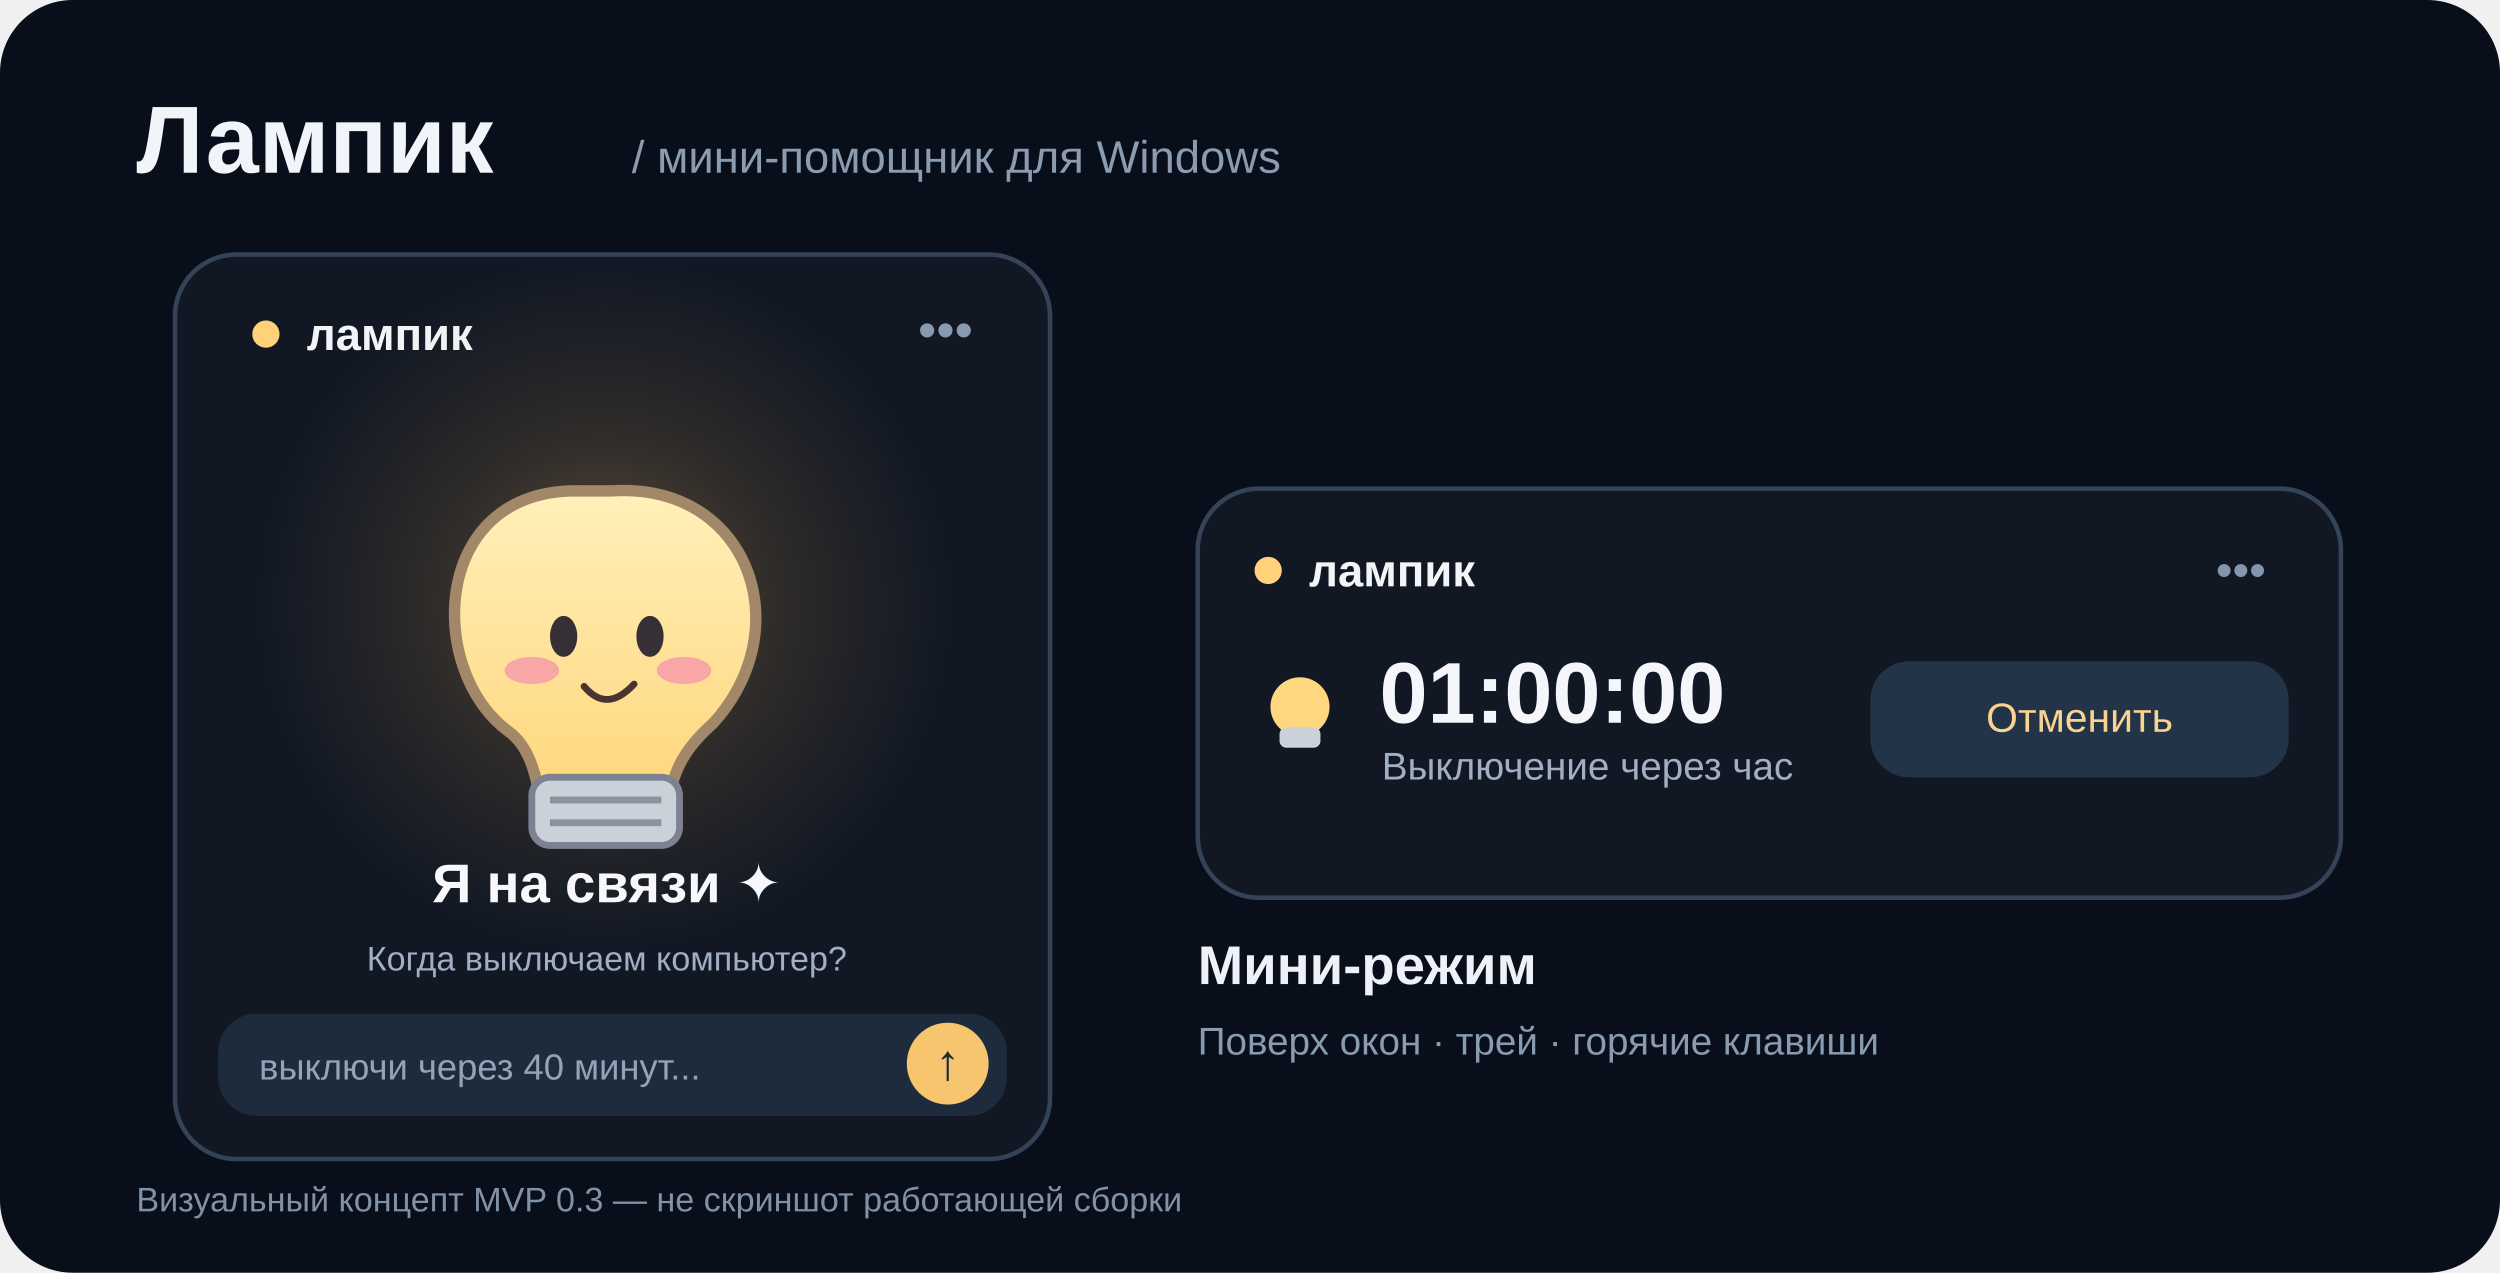
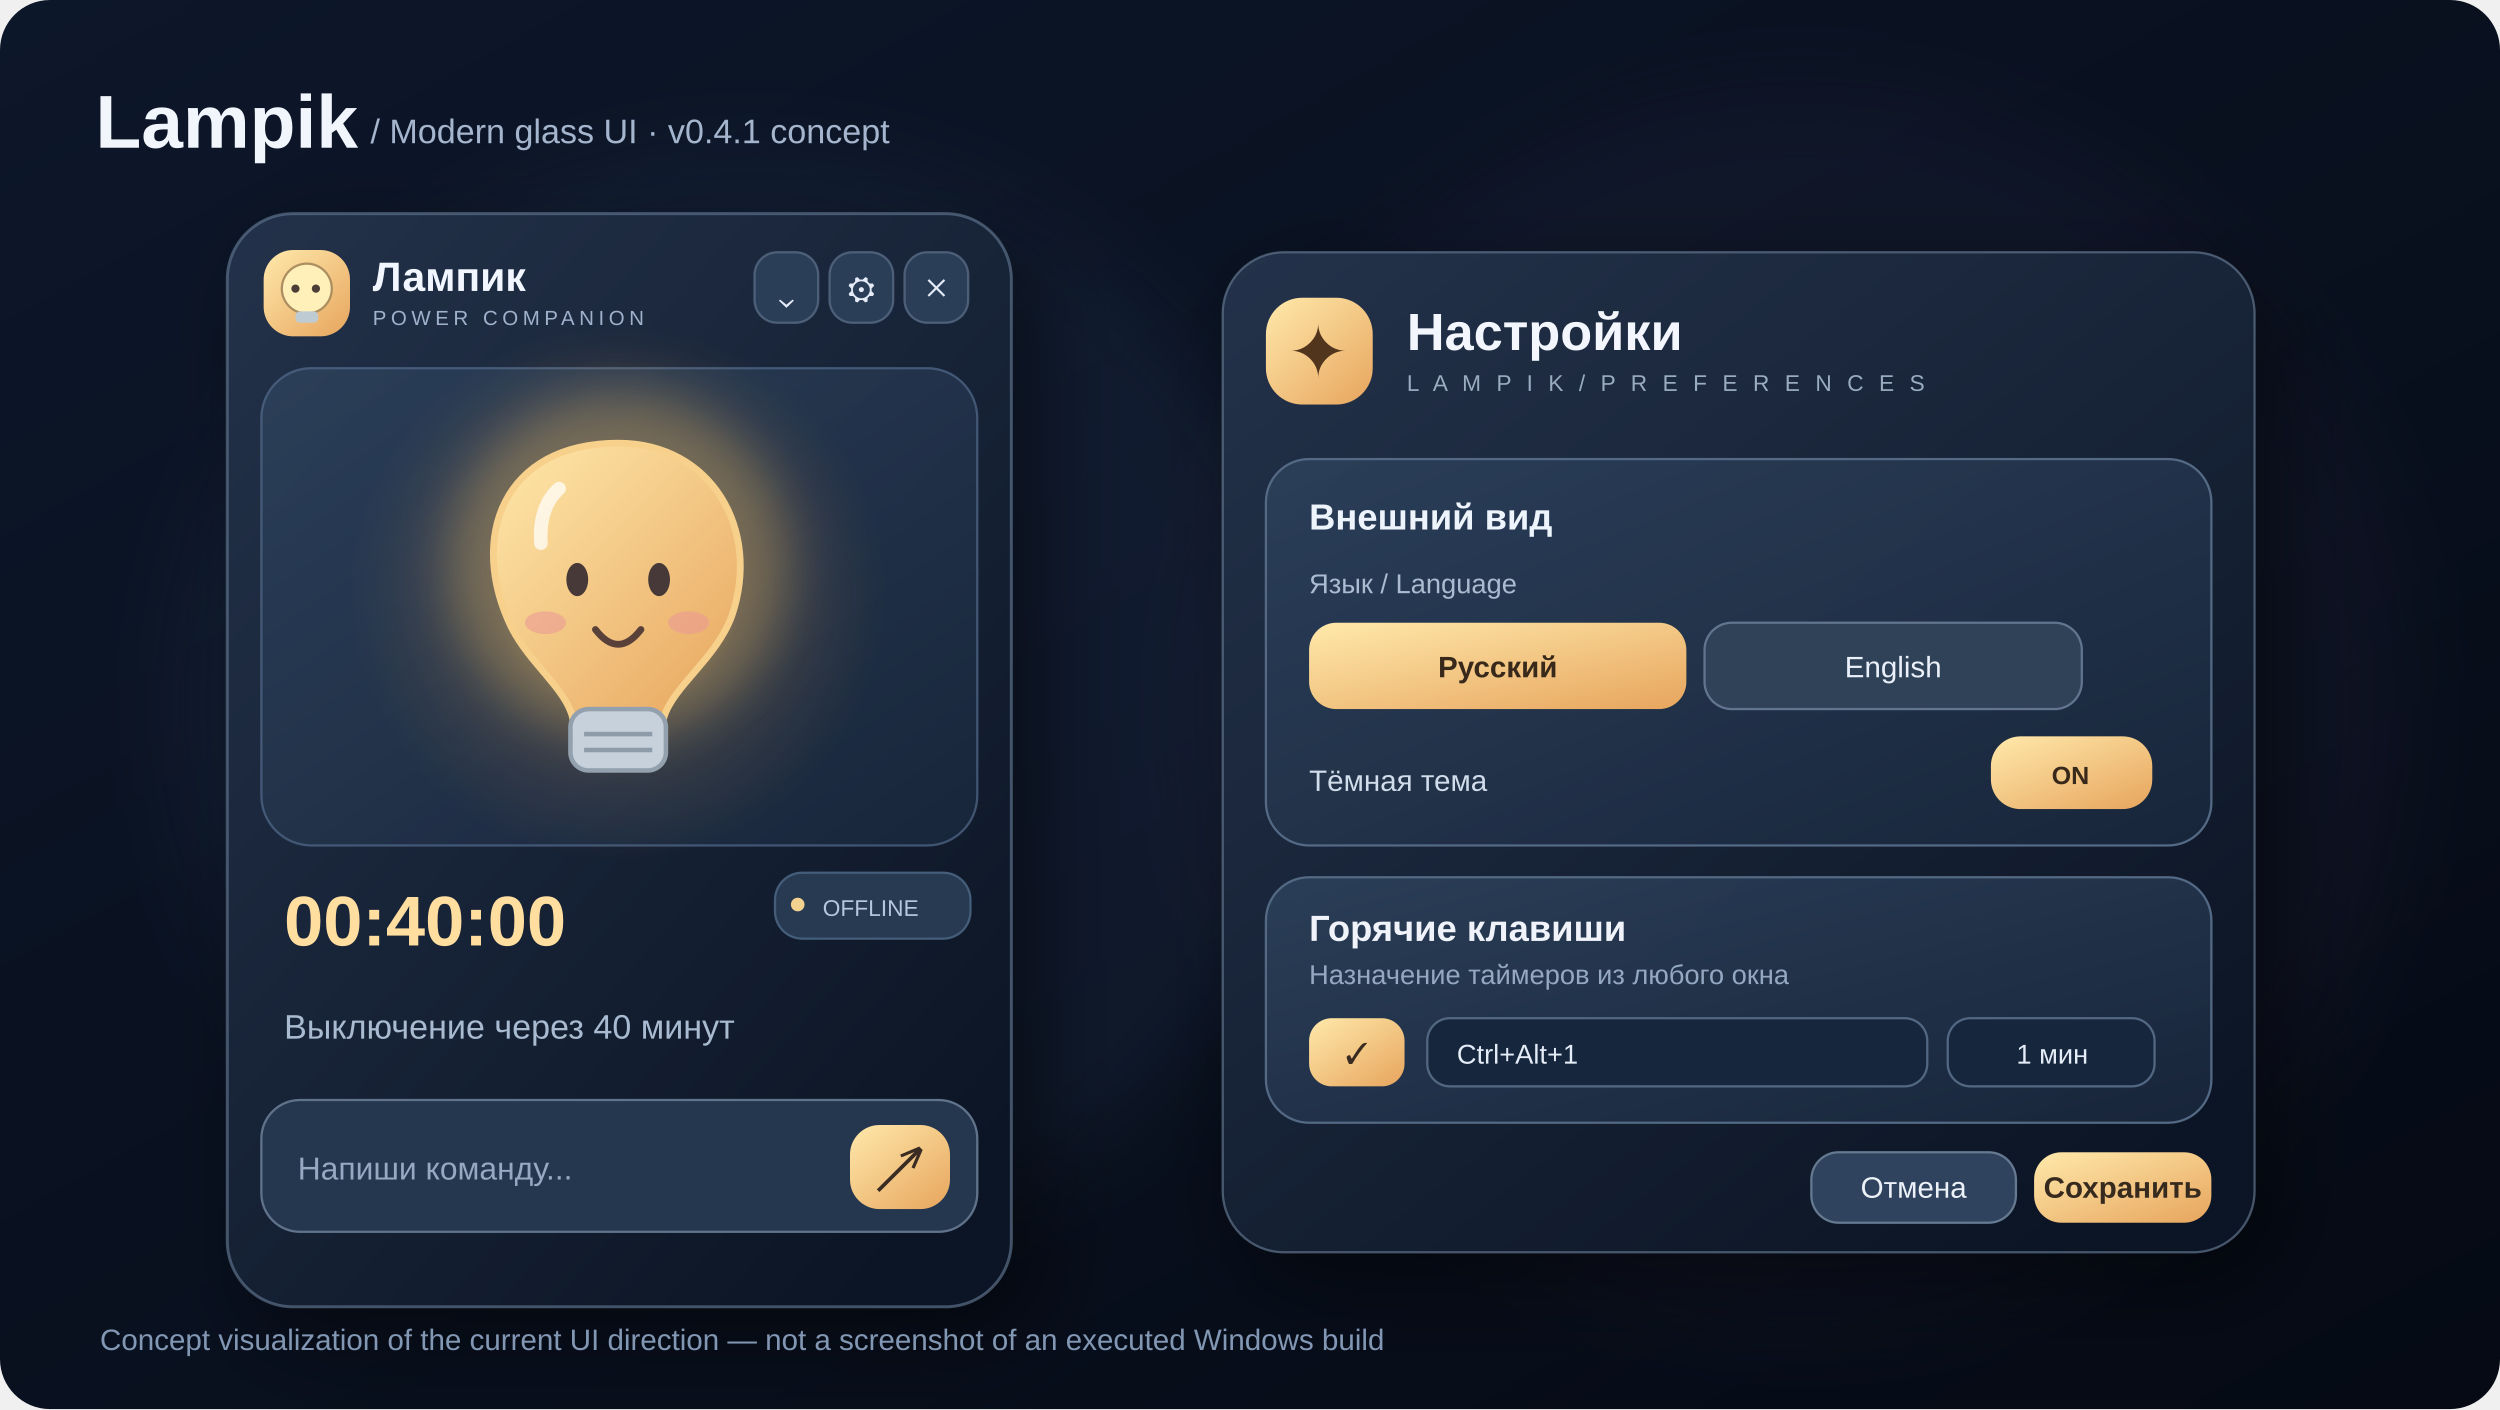
- <svg xmlns="http://www.w3.org/2000/svg" width="1100" height="560" viewBox="0 0 1100 560">
+ <svg xmlns="http://www.w3.org/2000/svg" width="1100" height="620" viewBox="0 0 1100 620">
  <defs>
-     <radialGradient id="halo">
-       <stop offset="0" stop-color="#ffc866" stop-opacity=".34" />
-       <stop offset=".5" stop-color="#f3ab4f" stop-opacity=".13" />
-       <stop offset="1" stop-color="#f3ab4f" stop-opacity="0" />
+     <linearGradient id="bg" x2="1" y2="1">
+       <stop stop-color="#0D172A" />
+       <stop offset="1" stop-color="#050A14" />
+     </linearGradient>
+     <linearGradient id="panel" x2=".8" y2="1">
+       <stop stop-color="#23324A" />
+       <stop offset="1" stop-color="#0C1525" />
+     </linearGradient>
+     <linearGradient id="card" x2="1" y2="1">
+       <stop stop-color="#2C405A" stop-opacity=".92" />
+       <stop offset="1" stop-color="#18263B" stop-opacity=".94" />
+     </linearGradient>
+     <linearGradient id="accent" x2=".9" y2="1">
+       <stop stop-color="#FFE9AB" />
+       <stop offset="1" stop-color="#E8A861" />
+     </linearGradient>
+     <radialGradient id="glow">
+       <stop stop-color="#FFD177" stop-opacity=".62" />
+       <stop offset=".46" stop-color="#FFBA5F" stop-opacity=".16" />
+       <stop offset="1" stop-color="#F8A54B" stop-opacity="0" />
    </radialGradient>
-     <linearGradient id="glass" x1="0" y1="0" x2="0" y2="1">
-       <stop stop-color="#fff0ba" />
-       <stop offset="1" stop-color="#ffd77e" />
-     </linearGradient>
+     <filter id="shadow" x="-35%" y="-35%" width="170%" height="170%">
+       <feGaussianBlur stdDeviation="19" />
+     </filter>
+     <filter id="bloom" x="-35%" y="-35%" width="170%" height="170%">
+       <feGaussianBlur stdDeviation="11" />
+     </filter>
  </defs>
-   <rect width="1100" height="560" rx="32" fill="#080e1a" />
-   <text x="60" y="76" fill="#f1f5f9" font-family="Segoe UI,Arial" font-size="42" font-weight="700">Лампик</text>
-   <text x="278" y="76" fill="#8b9bb0" font-family="Segoe UI,Arial" font-size="20">/ мини-помощник для Windows</text>
-   <rect x="77" y="112" width="385" height="398" rx="27" fill="#111824" stroke="#354358" stroke-width="2" />
-   <circle cx="117" cy="147" r="6" fill="#ffd279" />
-   <text x="135" y="154" fill="#f2f4f8" font-family="Segoe UI,Arial" font-size="20" font-weight="600">лампик</text>
-   <text x="416" y="153" fill="#899aaf" font-family="Segoe UI,Arial" font-size="23" text-anchor="middle">•••</text>
-   <circle cx="266" cy="266" r="151" fill="url(#halo)" />
-   <path d="M251 216 C189 218 188 296 224 322 C232 328 235 338 237 348 L295 348 C298 335 304 327 314 318 C352 276 329 212 269 216Z" fill="url(#glass)" stroke="#a28868" stroke-width="5" />
-   <ellipse cx="248" cy="280" rx="6" ry="9" fill="#362f35" />
-   <ellipse cx="286" cy="280" rx="6" ry="9" fill="#362f35" />
-   <ellipse cx="234" cy="295" rx="12" ry="6" fill="#f9a6a7" />
-   <ellipse cx="301" cy="295" rx="12" ry="6" fill="#f9a6a7" />
-   <path d="M257 302 Q267 314 279 301" stroke="#49342f" stroke-width="3" fill="none" stroke-linecap="round" />
-   <rect x="234" y="342" width="65" height="30" rx="8" fill="#cbd1d9" stroke="#7c8291" stroke-width="3" />
-   <path d="M242 352 H291 M242 362 H291" stroke="#8b929e" stroke-width="3" />
-   <text x="267" y="397" font-family="Segoe UI,Arial" font-weight="700" font-size="24" text-anchor="middle" fill="#f7f7fc">Я на связи ✦</text>
-   <text x="267" y="427" font-family="Segoe UI,Arial" font-size="15" text-anchor="middle" fill="#a1afc4">Когда выключаем компьютер?</text>
-   <rect x="96" y="446" width="347" height="45" rx="17" fill="#1e2b3c" />
-   <text x="114" y="475" fill="#93a4b8" font-family="Segoe UI,Arial" font-size="16">выключи через 40 минут...</text>
-   <circle cx="417" cy="468" r="18" fill="#f6c56d" />
-   <text x="417" y="475" font-family="Segoe UI,Arial" font-size="22" text-anchor="middle" fill="#202737">↑</text>
-   <rect x="527" y="215" width="503" height="180" rx="27" fill="#111824" stroke="#354358" stroke-width="2" />
-   <circle cx="558" cy="251" r="6" fill="#ffd279" />
-   <text x="576" y="258" fill="#f2f4f8" font-family="Segoe UI,Arial" font-size="20" font-weight="600">лампик</text>
-   <text x="997" y="258" fill="#8496ad" font-family="Segoe UI,Arial" font-size="21" text-anchor="end">•••</text>
-   <circle cx="572" cy="311" r="13" fill="#ffd77e" />
-   <rect x="563" y="320" width="18" height="9" rx="3" fill="#cbd1d9" />
-   <text x="607" y="318" fill="#f4f6f9" font-family="Segoe UI,Arial" font-size="38" font-weight="700">01:00:00</text>
-   <text x="608" y="343" fill="#a1afc4" font-family="Segoe UI,Arial" font-size="17">Выключение через час</text>
-   <rect x="823" y="291" width="184" height="51" rx="17" fill="#243448" />
-   <text x="915" y="322" fill="#f9d390" text-anchor="middle" font-family="Segoe UI,Arial" font-size="18">Отменить</text>
-   <text x="527" y="433" fill="#eef2f8" font-family="Segoe UI,Arial" font-size="24" font-weight="700">Мини-режим</text>
-   <text x="527" y="464" fill="#899caf" font-family="Segoe UI,Arial" font-size="17">Поверх окон · трей · горячие клавиши</text>
-   <text x="60" y="533" fill="#8292a6" font-family="Segoe UI,Arial" font-size="15">Визуальный концепт MVP 0.3 — не скриншот работающей сборки</text>
+   <rect width="1100" height="620" rx="22" fill="url(#bg)" />
+   <ellipse cx="330" cy="310" rx="250" ry="240" fill="#5474A9" opacity=".10" filter="url(#shadow)" />
+   <ellipse cx="793" cy="311" rx="265" ry="270" fill="#5D4B83" opacity=".08" filter="url(#shadow)" />
+   <text x="42" y="65" fill="#F1F5FC" font-family="Segoe UI,Arial" font-size="33" font-weight="700">Lampik</text>
+   <text x="163" y="63" fill="#A4B5CD" font-family="Segoe UI,Arial" font-size="15">/ Modern glass UI · v0.4.1 concept</text>
+   <g transform="translate(100 94)">
+     <rect x="12" y="14" width="345" height="481" rx="29" fill="#000000" opacity=".48" filter="url(#shadow)" />
+     <rect width="345" height="481" rx="29" fill="url(#panel)" stroke="#60758F" stroke-opacity=".66" stroke-width="1.3" />
+     <rect x="16" y="16" width="38" height="38" rx="13" fill="url(#accent)" />
+     <circle cx="35" cy="33" r="11" fill="#FFF0BA" stroke="#AC8F60" />
+     <circle cx="30" cy="33" r="1.8" fill="#4B3E36" />
+     <circle cx="39" cy="33" r="1.8" fill="#4B3E36" />
+     <rect x="30" y="43" width="10" height="5" rx="2" fill="#BFCBD3" />
+     <text x="64" y="34" fill="#F2F6FF" font-family="Segoe UI,Arial" font-size="18" font-weight="700">Лампик</text>
+     <text x="64" y="49" fill="#A0B1CB" font-family="Segoe UI,Arial" font-size="9" letter-spacing="2">POWER COMPANION</text>
+     <g fill="#2B3E58" stroke="#586B83" stroke-opacity=".8">
+       <rect x="232" y="17" width="28" height="31" rx="10" />
+       <rect x="265" y="17" width="28" height="31" rx="10" />
+       <rect x="298" y="17" width="28" height="31" rx="10" />
+     </g>
+     <text x="246" y="38" text-anchor="middle" fill="#E5EBF7" font-size="16">⌄</text>
+     <text x="279" y="38" text-anchor="middle" fill="#E5EBF7" font-size="15">⚙</text>
+     <text x="312" y="39" text-anchor="middle" fill="#E5EBF7" font-size="19">×</text>
+     <rect x="15" y="68" width="315" height="210" rx="22" fill="url(#card)" stroke="#536B8C" stroke-opacity=".70" />
+     <circle cx="172" cy="167" r="118" fill="url(#glow)" />
+     <circle cx="172" cy="154" r="75" fill="#FFC968" opacity=".28" filter="url(#bloom)" />
+     <path d="M172 101 C121 101 106 143 125 182 C133 198 149 209 152 222 L192 222 C196 208 215 196 222 177 C235 139 213 101 172 101 Z" fill="url(#accent)" stroke="#F7D18C" stroke-width="3" />
+     <path d="M146 121 Q137 129 138 145" fill="none" stroke="#FFFFFF" stroke-opacity=".72" stroke-linecap="round" stroke-width="6" />
+     <ellipse cx="154" cy="161" rx="4.8" ry="7.3" fill="#463937" />
+     <ellipse cx="190" cy="161" rx="4.8" ry="7.3" fill="#463937" />
+     <ellipse cx="140" cy="180" rx="9" ry="5" fill="#EA9995" opacity=".58" />
+     <ellipse cx="203" cy="180" rx="9" ry="5" fill="#EA9995" opacity=".58" />
+     <path d="M162 183 Q172 196 182 183" fill="none" stroke="#594039" stroke-width="3" stroke-linecap="round" />
+     <rect x="151" y="218" width="42" height="27" rx="8" fill="#C7D1DB" stroke="#93A1AE" stroke-width="2" />
+     <path d="M157 229 H187 M157 236 H187" stroke="#8D9CA8" stroke-width="2" />
+     <text x="25" y="322" fill="#FFDEA0" font-family="Segoe UI,Arial" font-size="31" font-weight="700">00:40:00</text>
+     <rect x="241" y="290" width="86" height="29" rx="12" fill="#273A52" stroke="#445D79" />
+     <circle cx="251" cy="304" r="3" fill="#F2D28E" />
+     <text x="262" y="309" fill="#B5C7DD" font-family="Segoe UI,Arial" font-size="10">OFFLINE</text>
+     <text x="25" y="363" fill="#A9BBD1" font-family="Segoe UI,Arial" font-size="15">Выключение через 40 минут</text>
+     <rect x="15" y="390" width="315" height="58" rx="17" fill="#25374F" stroke="#60738B" />
+     <text x="31" y="425" fill="#96A9C2" font-family="Segoe UI,Arial" font-size="14">Напиши команду...</text>
+     <rect x="274" y="401" width="44" height="37" rx="13" fill="url(#accent)" />
+     <text x="296" y="429" text-anchor="middle" font-family="Segoe UI,Arial" font-size="28" fill="#3A2C22">↗</text>
+   </g>
+   <g transform="translate(538 111)">
+     <rect x="10" y="14" width="454" height="440" rx="30" fill="#000000" opacity=".48" filter="url(#shadow)" />
+     <rect width="454" height="440" rx="27" fill="url(#panel)" stroke="#62758E" stroke-opacity=".7" />
+     <rect x="19" y="20" width="47" height="47" rx="16" fill="url(#accent)" />
+     <text x="42" y="55" fill="#52351D" font-family="Segoe UI,Arial" font-size="32" text-anchor="middle">✦</text>
+     <text x="81" y="43" fill="#F3F6FD" font-family="Segoe UI,Arial" font-size="23" font-weight="700">Настройки</text>
+     <text x="81" y="61" fill="#9AACBF" font-family="Segoe UI,Arial" font-size="10" letter-spacing="2">L A M P I K   /   P R E F E R E N C E S</text>
+     <rect x="19" y="91" width="416" height="170" rx="19" fill="url(#card)" stroke="#536984" />
+     <text x="38" y="122" fill="#EEF4FC" font-family="Segoe UI,Arial" font-size="16" font-weight="700">Внешний вид</text>
+     <text x="38" y="150" fill="#ABBCD1" font-family="Segoe UI,Arial" font-size="12">Язык / Language</text>
+     <rect x="38" y="163" width="166" height="38" rx="12" fill="url(#accent)" />
+     <rect x="212" y="163" width="166" height="38" rx="12" fill="#304258" stroke="#62758F" />
+     <text x="121" y="187" text-anchor="middle" fill="#38291B" font-family="Segoe UI,Arial" font-size="13" font-weight="700">Русский</text>
+     <text x="295" y="187" text-anchor="middle" fill="#EBF1FB" font-family="Segoe UI,Arial" font-size="13">English</text>
+     <text x="38" y="237" fill="#D1DDEB" font-family="Segoe UI,Arial" font-size="13">Тёмная тема</text>
+     <rect x="338" y="213" width="71" height="32" rx="13" fill="url(#accent)" />
+     <text x="373" y="234" text-anchor="middle" fill="#38291B" font-family="Segoe UI,Arial" font-size="11" font-weight="700">ON</text>
+     <rect x="19" y="275" width="416" height="108" rx="19" fill="url(#card)" stroke="#536984" />
+     <text x="38" y="303" fill="#F0F3FA" font-family="Segoe UI,Arial" font-size="16" font-weight="700">Горячие клавиши</text>
+     <text x="38" y="322" fill="#95A8C2" font-family="Segoe UI,Arial" font-size="12">Назначение таймеров из любого окна</text>
+     <rect x="38" y="337" width="42" height="30" rx="10" fill="url(#accent)" />
+     <text x="59" y="357" fill="#3A2B20" font-size="13" text-anchor="middle">✓</text>
+     <rect x="90" y="337" width="220" height="30" rx="10" fill="#16263C" stroke="#526781" />
+     <text x="103" y="357" fill="#E4ECF7" font-family="Segoe UI,Arial" font-size="12">Ctrl+Alt+1</text>
+     <rect x="319" y="337" width="91" height="30" rx="10" fill="#16263C" stroke="#526781" />
+     <text x="365" y="357" text-anchor="middle" fill="#E4ECF7" font-family="Segoe UI,Arial" font-size="12">1 мин</text>
+     <rect x="259" y="396" width="90" height="31" rx="12" fill="#30435E" stroke="#657991" />
+     <text x="304" y="416" fill="#EDF2F9" font-family="Segoe UI,Arial" font-size="13" text-anchor="middle">Отмена</text>
+     <rect x="357" y="396" width="78" height="31" rx="12" fill="url(#accent)" />
+     <text x="396" y="416" fill="#36291E" font-family="Segoe UI,Arial" font-size="13" font-weight="700" text-anchor="middle">Сохранить</text>
+   </g>
+   <text x="44" y="594" fill="#8297B3" font-family="Segoe UI,Arial" font-size="13">Concept visualization of the current UI direction — not a screenshot of an executed Windows build</text>
</svg>
